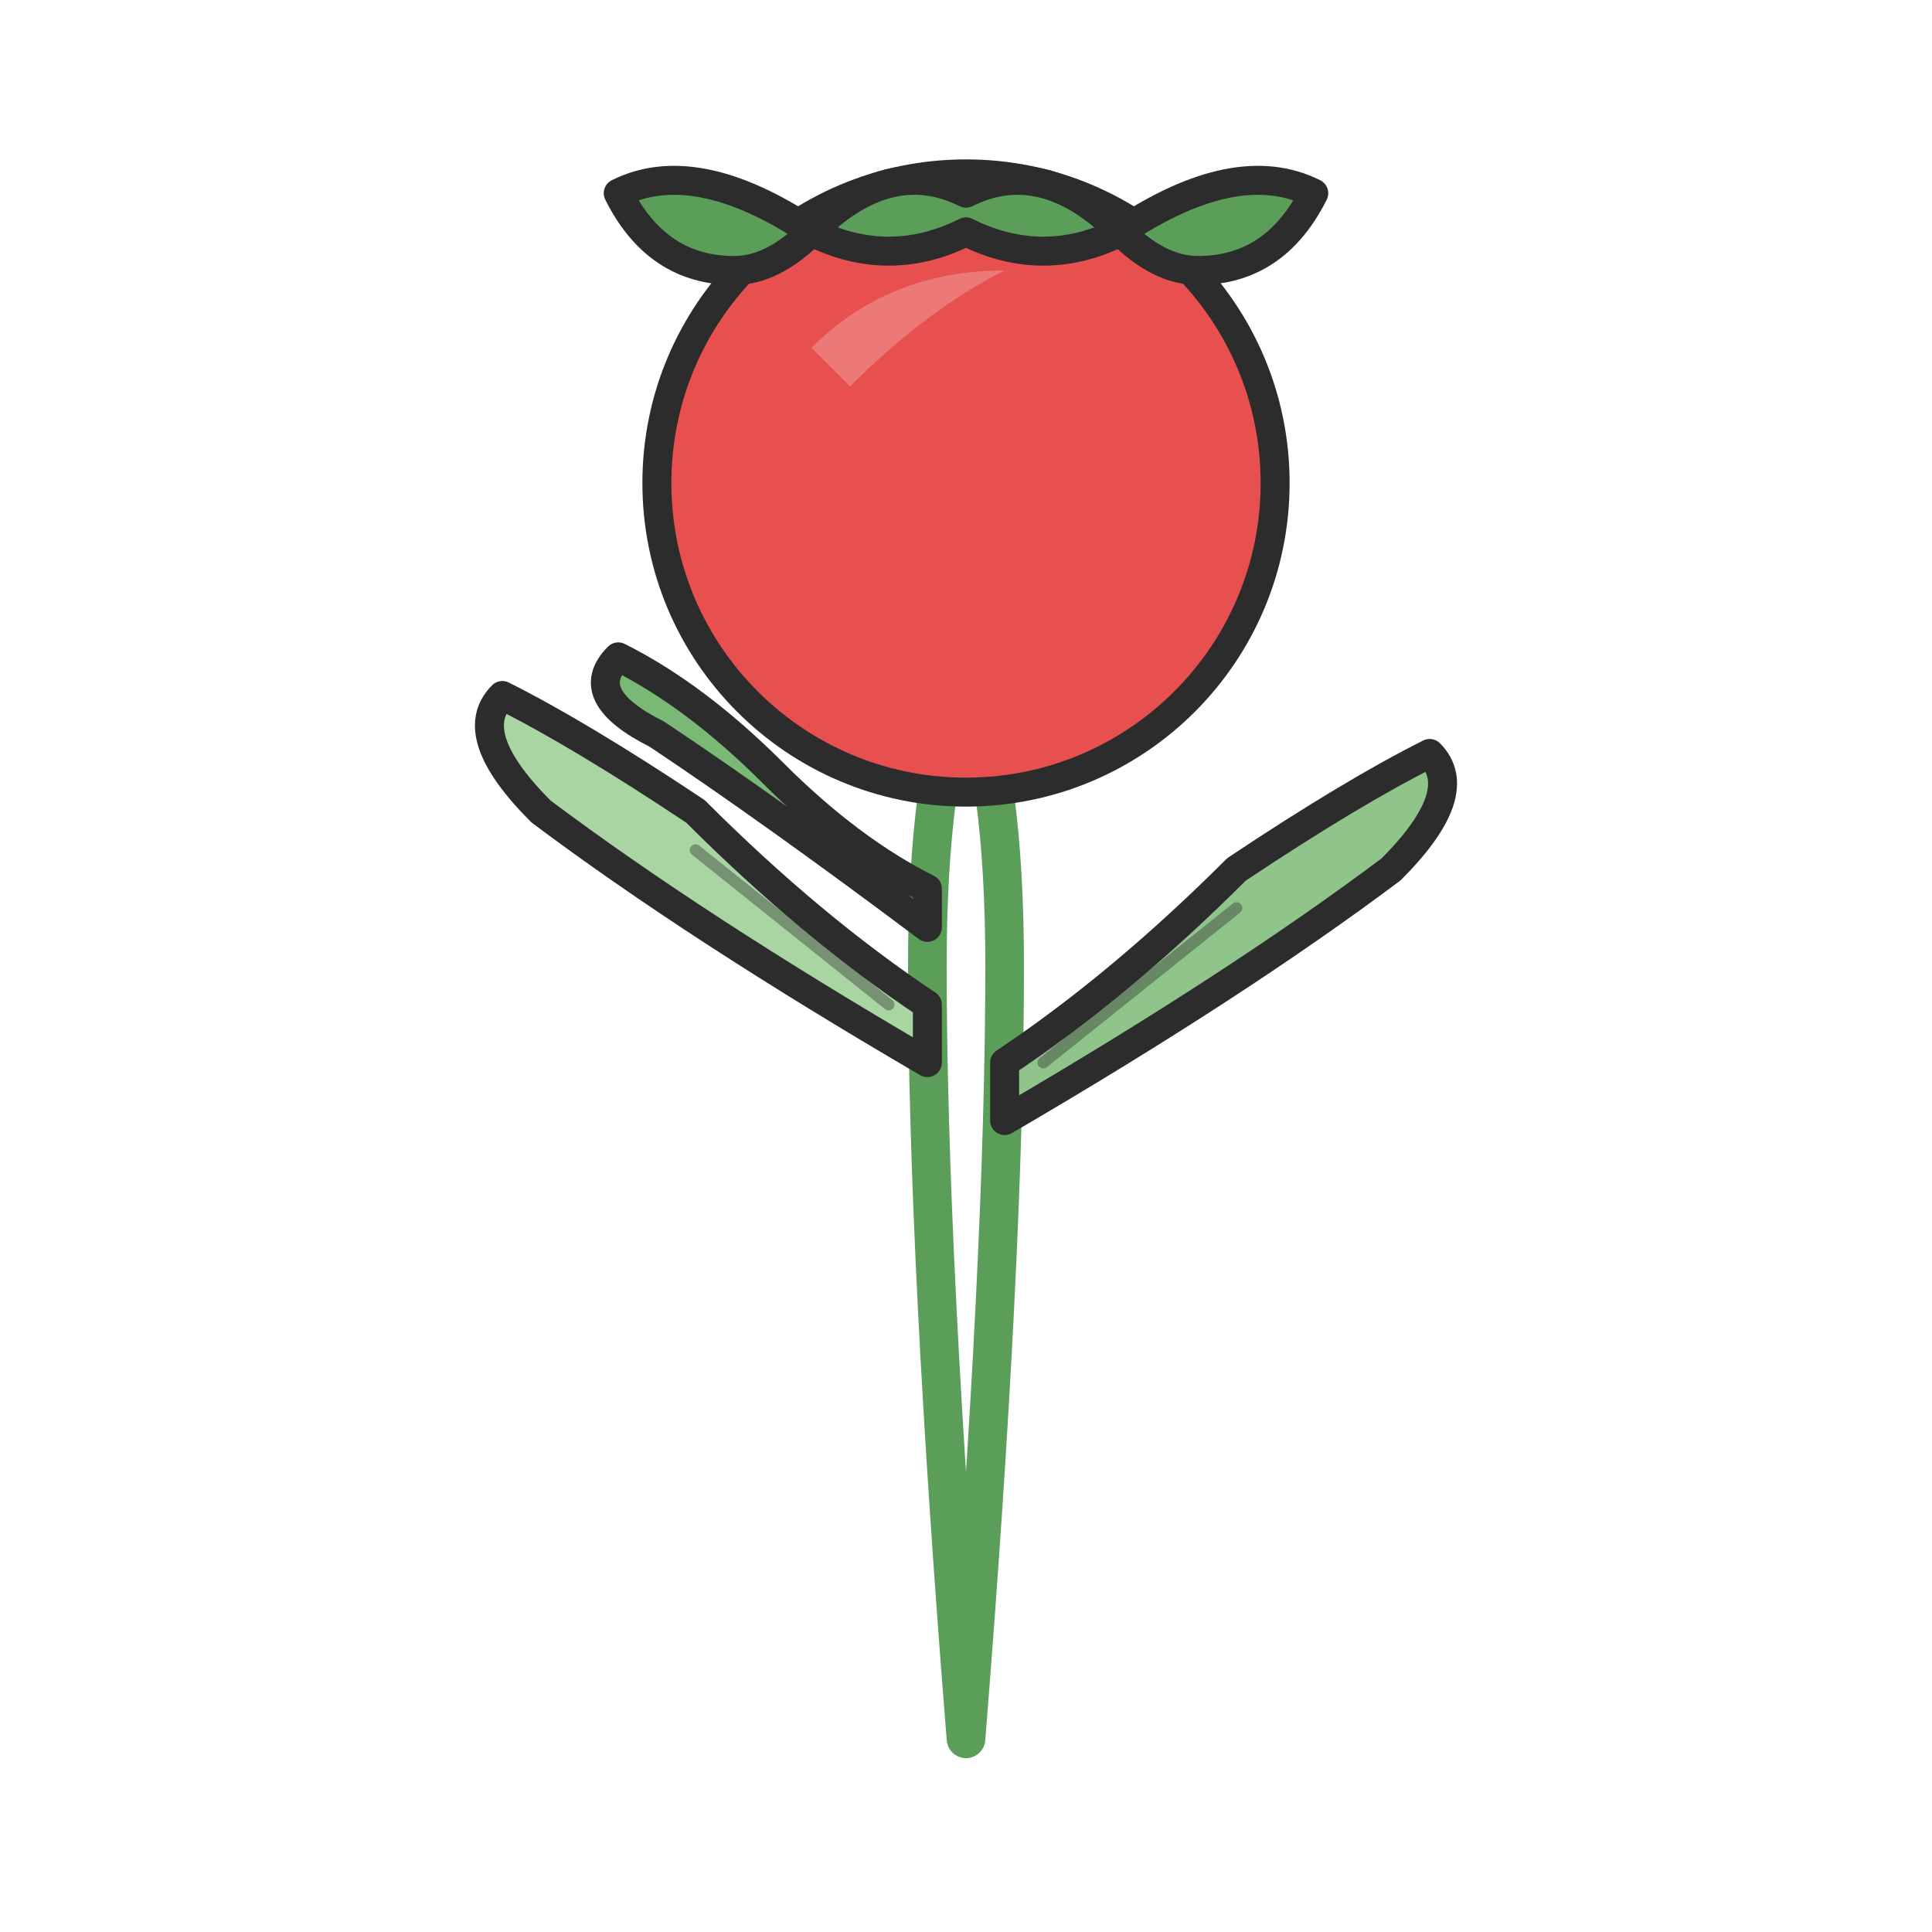
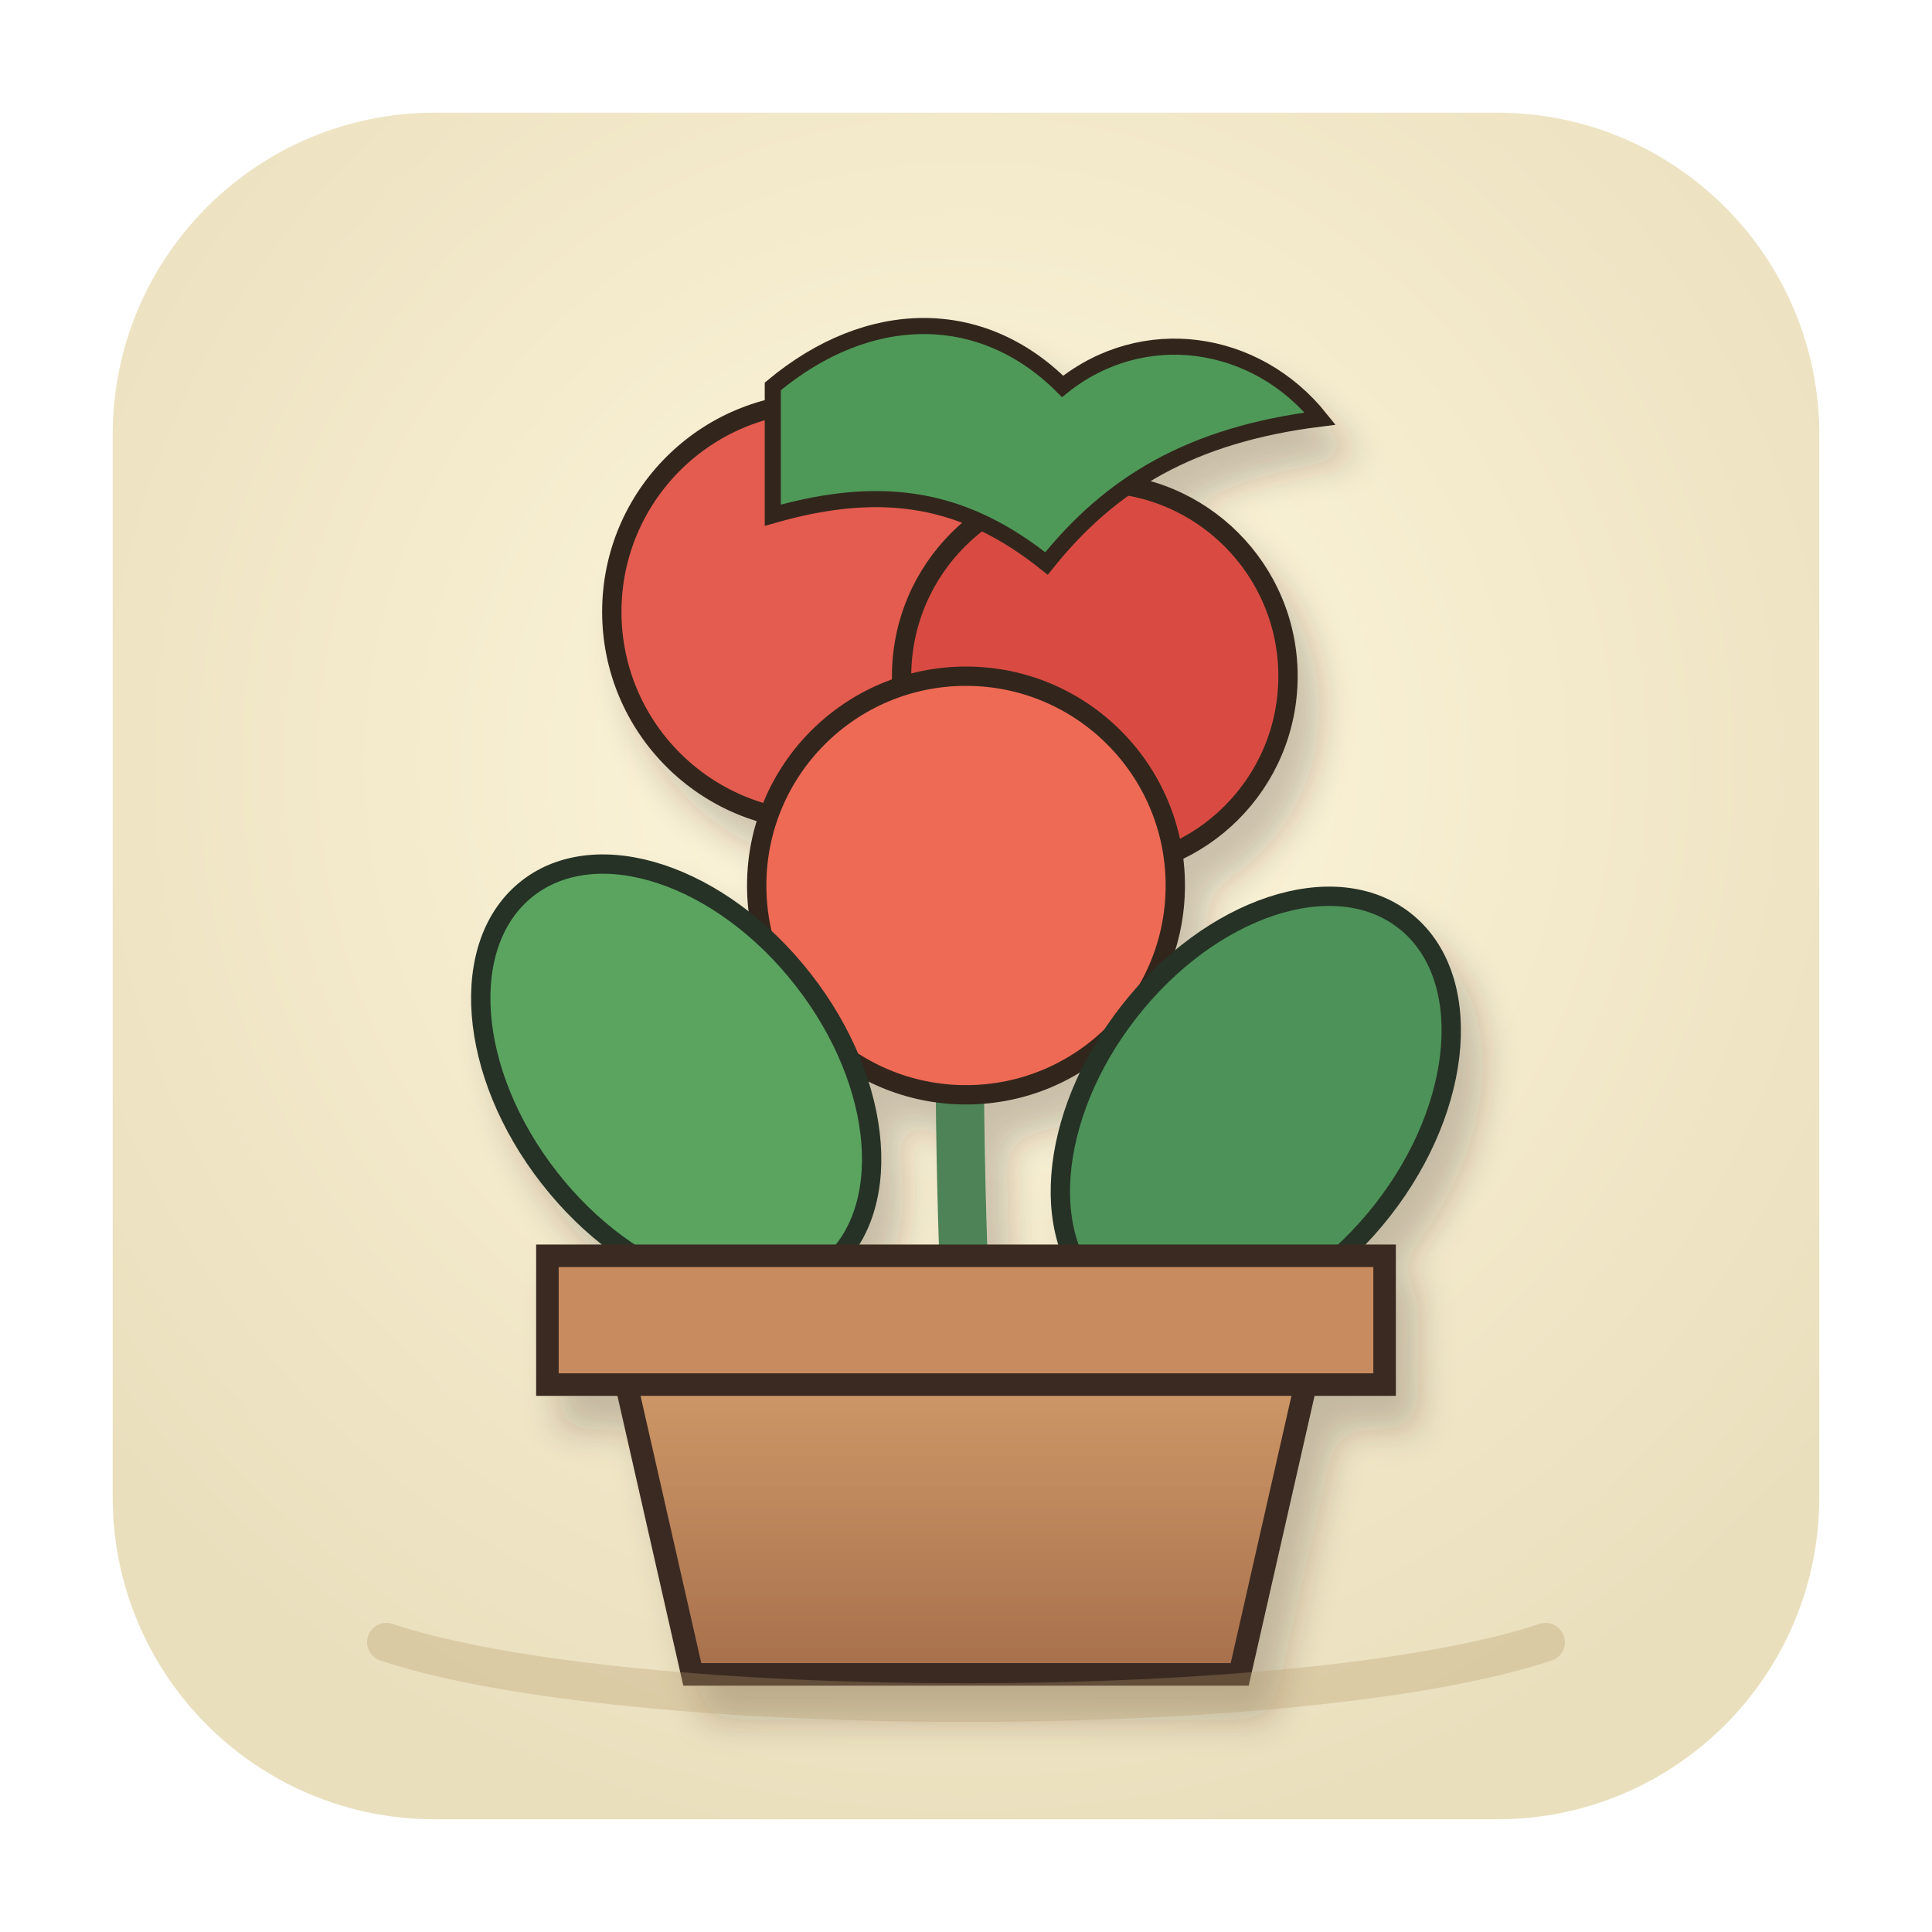
- <svg xmlns="http://www.w3.org/2000/svg" viewBox="0 0 100 100" width="100" height="100">
-   <g fill="none" stroke="#2c2c2c" stroke-width="1.5" stroke-linecap="round" stroke-linejoin="round">
-     <path d="M50,90 Q48,65 48,50 Q48,40 50,35 Q52,40 52,50 Q52,65 50,90Z" stroke="#5a9e5a" stroke-width="2" />
-     <path d="M48,55 Q36,48 28,42 Q24,38 26,36 Q30,38 36,42 Q42,48 48,52Z" fill="#a8d5a2" stroke="#2c2c2c" />
-     <line x1="36" y1="44" x2="46" y2="52" stroke="#2c2c2c" stroke-width="0.6" opacity="0.4" />
-     <path d="M52,58 Q64,51 72,45 Q76,41 74,39 Q70,41 64,45 Q58,51 52,55Z" fill="#8fc48a" stroke="#2c2c2c" />
-     <line x1="64" y1="47" x2="54" y2="55" stroke="#2c2c2c" stroke-width="0.6" opacity="0.4" />
-     <path d="M48,48 Q40,42 34,38 Q30,36 32,34 Q36,36 40,40 Q44,44 48,46Z" fill="#7ab875" stroke="#2c2c2c" />
-     <circle cx="50" cy="25" r="16" fill="#e85050" stroke="#2c2c2c" />
-     <path d="M42,18 Q46,14 52,14 Q48,16 44,20Z" fill="#f0a0a0" stroke="none" opacity="0.5" />
-     <path d="M42,12 Q46,8 50,10 Q54,8 58,12 Q54,14 50,12 Q46,14 42,12Z" fill="#5a9e5a" stroke="#2c2c2c" />
-     <path d="M42,12 Q36,8 32,10 Q34,14 38,14 Q40,14 42,12Z" fill="#5a9e5a" stroke="#2c2c2c" />
-     <path d="M58,12 Q64,8 68,10 Q66,14 62,14 Q60,14 58,12Z" fill="#5a9e5a" stroke="#2c2c2c" />
+ <svg xmlns="http://www.w3.org/2000/svg" viewBox="0 0 120 120" width="120" height="120" role="img" aria-label="番茄识别插画">
+   <defs>
+     <radialGradient id="paper" cx="50%" cy="38%" r="65%">
+       <stop offset="0" stop-color="#fff8de" />
+       <stop offset="1" stop-color="#eadfbd" />
+     </radialGradient>
+     <linearGradient id="pot" x1="0" x2="0" y1="0" y2="1">
+       <stop offset="0" stop-color="#d7a06d" />
+       <stop offset="1" stop-color="#a7704c" />
+     </linearGradient>
+     <filter id="shadow" x="-20%" y="-20%" width="140%" height="140%">
+       <feDropShadow dx="1.4" dy="2.1" stdDeviation="1.1" flood-color="#3a2a20" flood-opacity=".24" />
+     </filter>
+   </defs>
+   <rect x="7" y="7" width="106" height="106" rx="20" fill="url(#paper)" />
+   <g filter="url(#shadow)">
+     <path d="M60 82c-1-22 0-43 2-59" fill="none" stroke="#4d8356" stroke-width="3" />
+     <circle cx="51" cy="38" r="13" fill="#e45b4f" stroke="#30251d" stroke-width="1.2" />
+     <circle cx="68" cy="42" r="12" fill="#d94c42" stroke="#30251d" stroke-width="1.2" />
+     <circle cx="60" cy="55" r="13" fill="#ef6a55" stroke="#30251d" stroke-width="1.2" />
+     <path d="M48 24c6-5 13-5 18 0 5-4 12-3 16 2-8 1-13 4-17 9-5-4-10-5-17-3z" fill="#4f9958" stroke="#30251d" stroke-width="1" />
+     <ellipse cx="42" cy="67" rx="10" ry="15" transform="rotate(-38 42 67)" fill="#5aa45f" stroke="#263126" stroke-width="1.2" />
+     <ellipse cx="78" cy="69" rx="10" ry="15" transform="rotate(38 78 69)" fill="#4d9258" stroke="#263126" stroke-width="1.2" />
+     <path d="M38 82h44l-5 22H43z" fill="url(#pot)" stroke="#3a2a22" stroke-width="1.4" />
+     <path d="M34 78h52v8H34z" fill="#c78b5e" stroke="#3a2a22" stroke-width="1.4" rx="3" />
  </g>
+   <path d="M24 102c15 5 57 5 72 0" fill="none" stroke="#b69a6c" stroke-width="2.4" opacity=".32" stroke-linecap="round" />
</svg>
